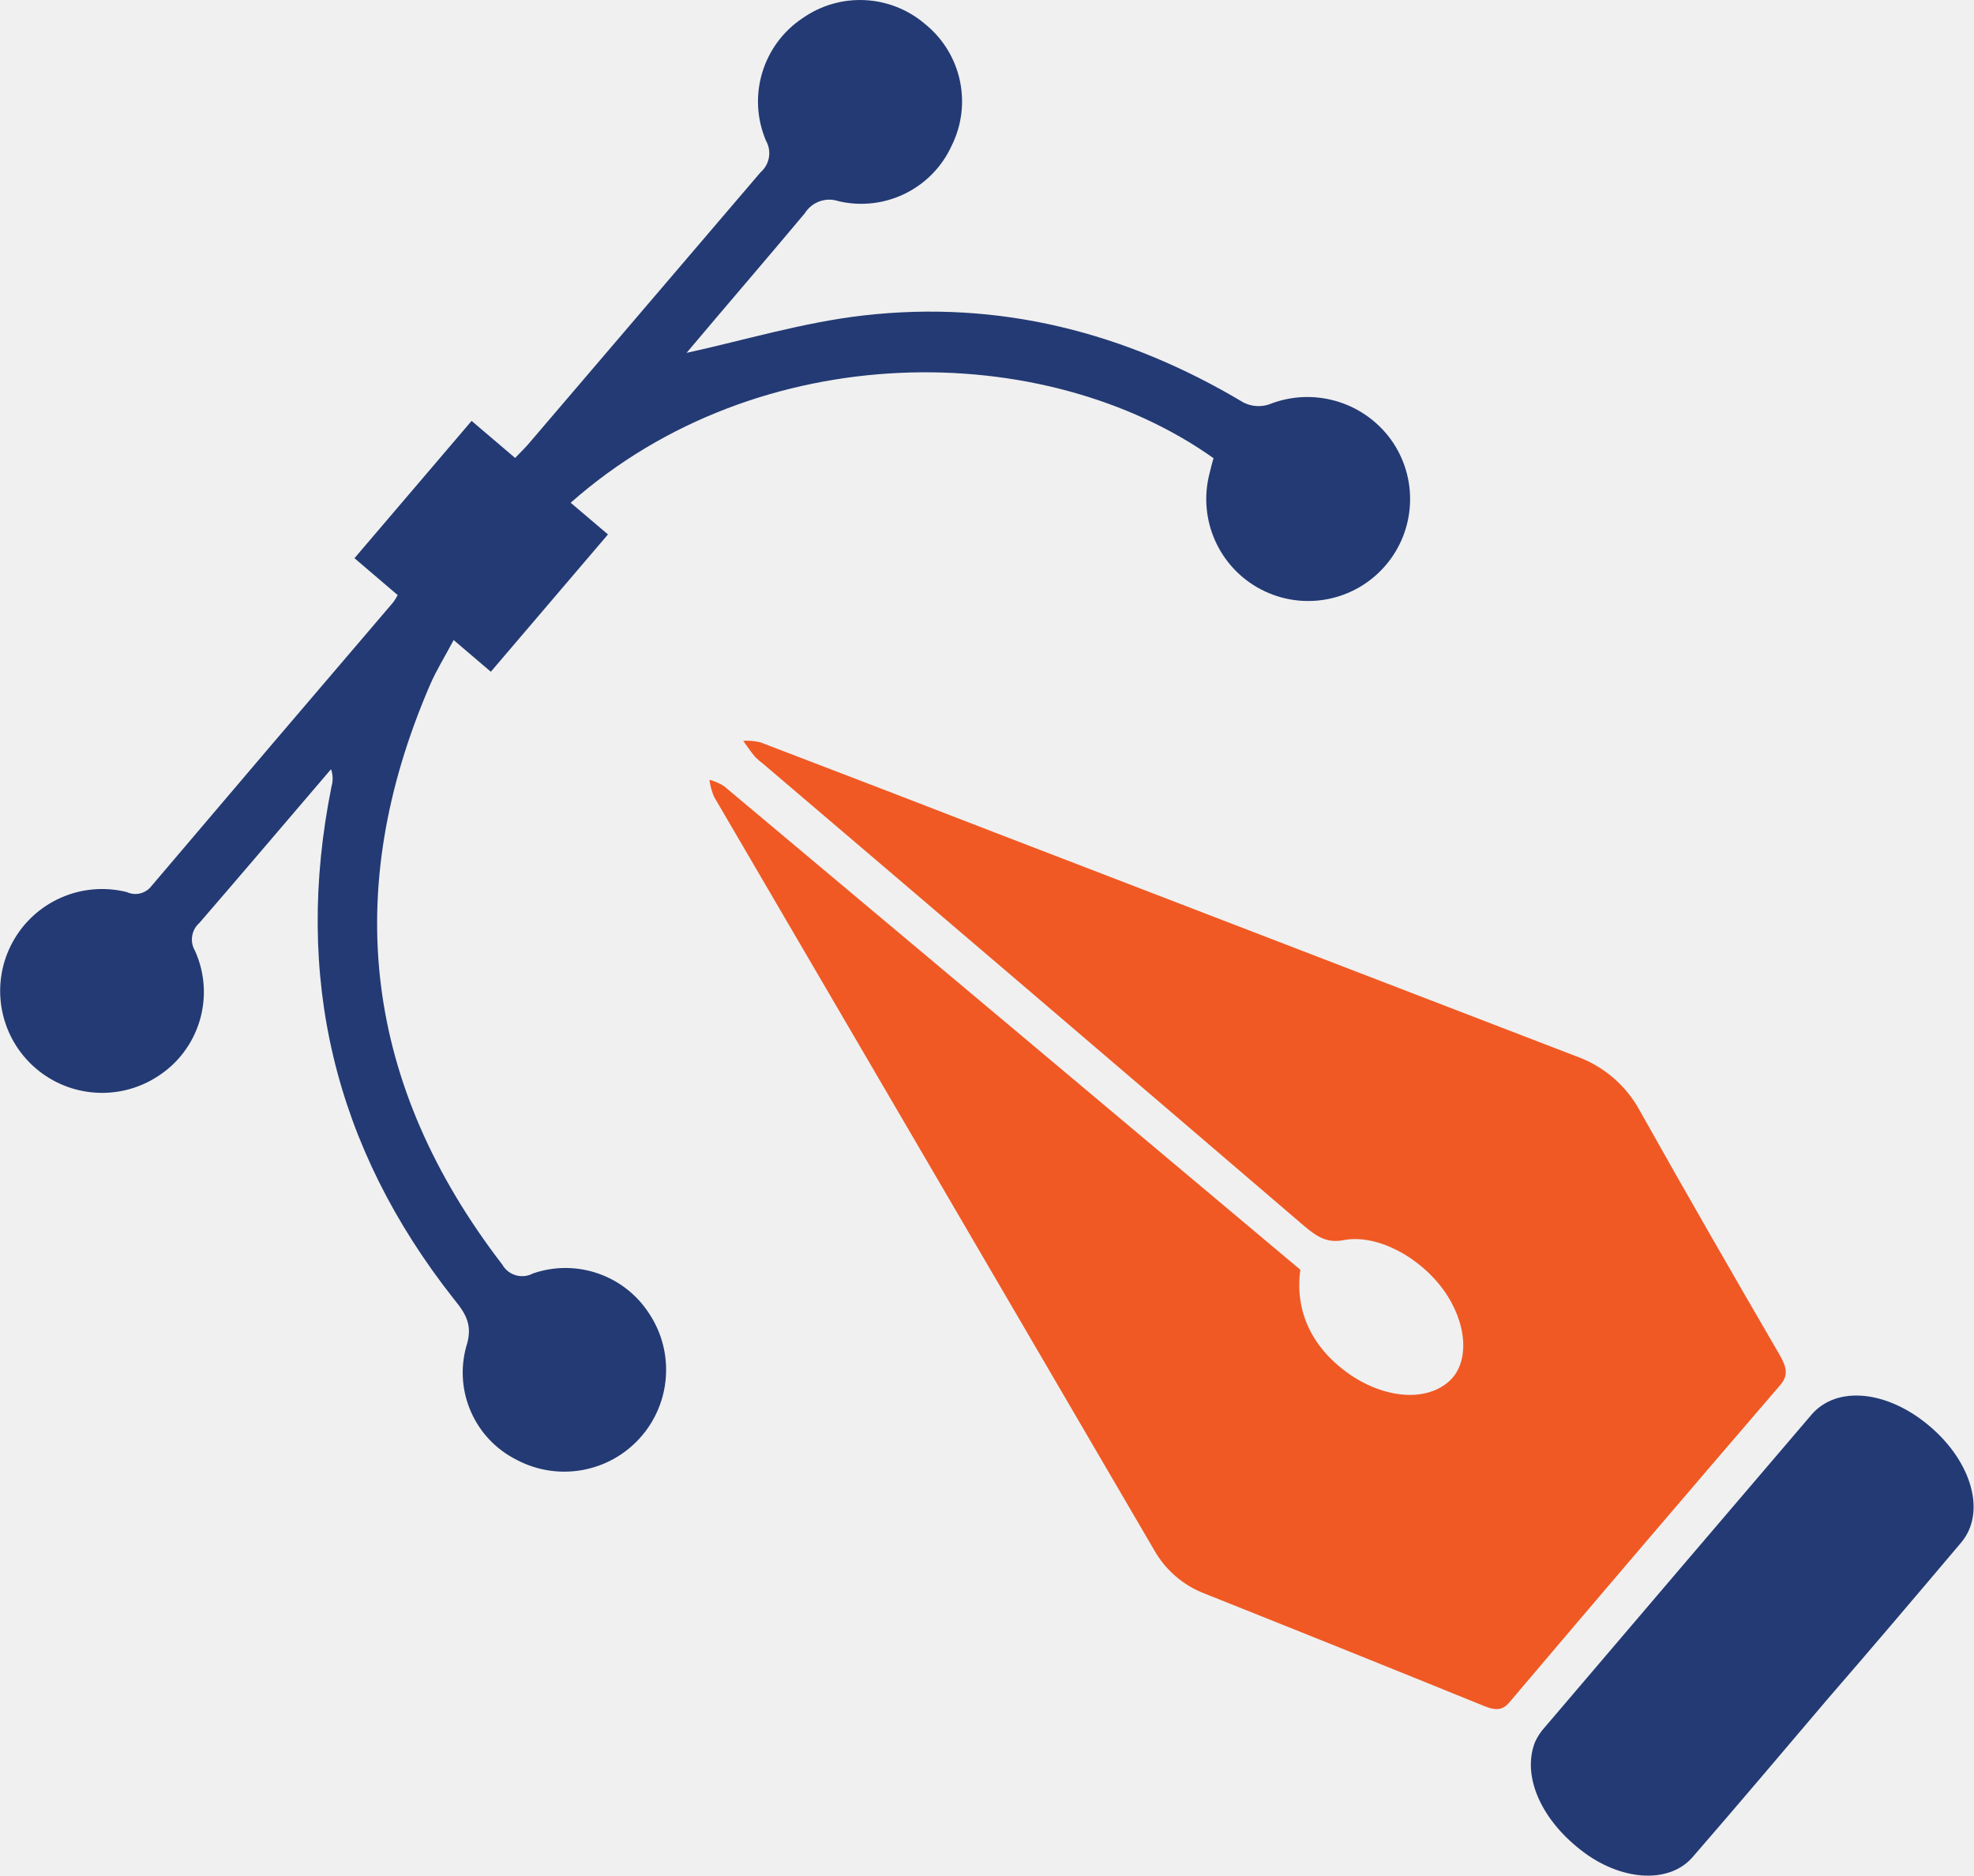
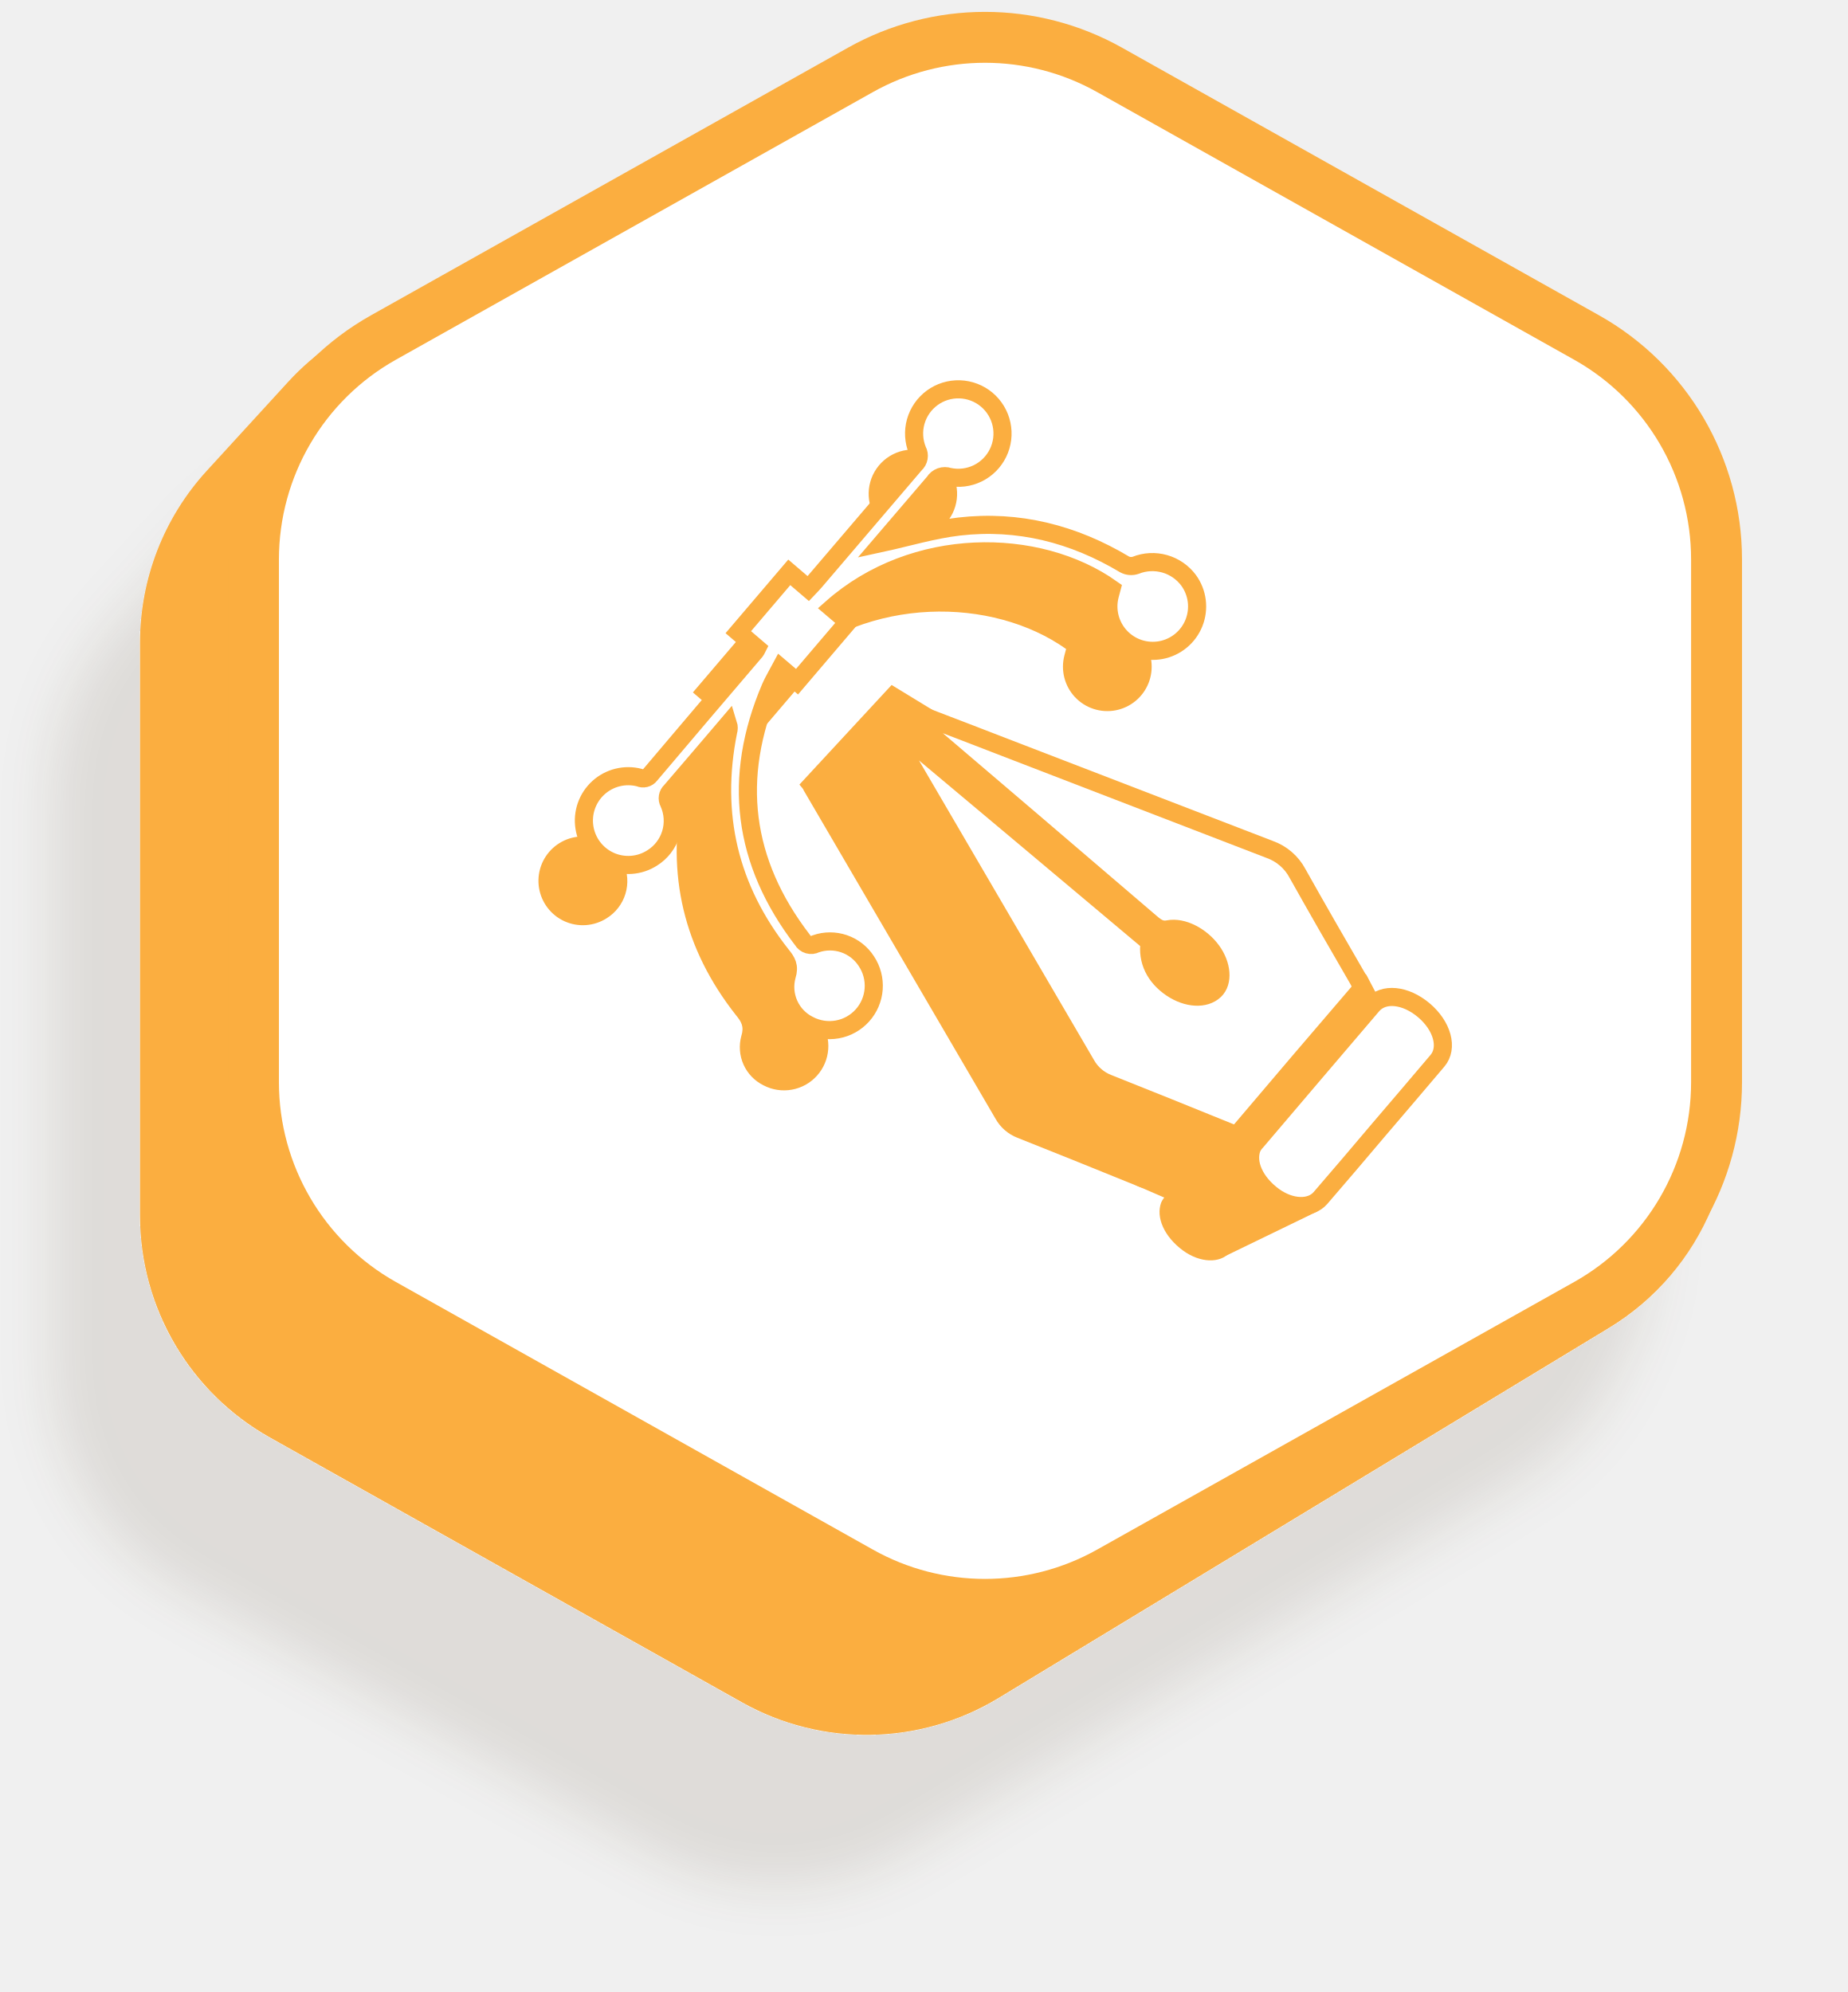
- <svg xmlns="http://www.w3.org/2000/svg" viewBox="0 0 186.89 177.58">
+ <svg xmlns="http://www.w3.org/2000/svg" width="102" height="110" viewBox="0 0 102 110" fill="none">
+   <g filter="url(#filter0_d_397_5612)">
+     <path d="M42.002 9.659C45.882 8.202 50.208 8.531 53.822 10.559L83.149 27.015C86.568 28.933 89.031 32.194 89.942 36.008L95.206 58.054C96.625 63.994 94.045 70.17 88.823 73.337L55.135 93.764C50.801 96.391 45.389 96.483 40.969 94.003L14.908 79.38C10.475 76.892 7.73 72.205 7.73 67.122L7.73 35.486C7.73 31.973 9.046 28.587 11.418 25.996L15.907 21.091C17.402 19.458 19.261 18.201 21.333 17.423L42.002 9.659Z" fill="#FBAE40" />
+     <path d="M47.509 3.859C51.781 1.462 56.992 1.462 61.264 3.859L87.601 18.637C92.034 21.124 94.778 25.811 94.778 30.894L94.778 59.762C94.778 64.845 92.034 69.532 87.601 72.019L61.264 86.796C56.992 89.194 51.781 89.194 47.509 86.796L21.173 72.019C16.74 69.532 13.995 64.845 13.995 59.762L13.995 30.894C13.995 25.811 16.74 21.124 21.173 18.637L47.509 3.859Z" fill="white" stroke="#FBAE40" stroke-width="2.811" />
+   </g>
+   <path d="M43.23 57.825L45.73 55.825L42.73 50.325L40.73 41.325L43.73 37.325L47.23 34.325L49.73 32.825H53.73L58.23 34.325L61.23 36.825L64.23 33.825L59.23 29.825H47.73L40.73 36.325L38.73 41.325L35.73 44.325L36.73 45.825H37.73L38.23 49.325L40.23 54.325L43.23 57.825Z" fill="#FBAE40" />
+   <path d="M49.23 37.825L44.139 43.325L62.73 65.458L64.73 66.325L67.699 69.338L72.73 66.898L76.23 55.325L75.439 53.825L49.23 37.825Z" fill="#FBAE40" />
+   <path d="M58.474 55.026C58.332 56.042 58.766 56.939 59.693 57.566C60.56 58.145 61.533 58.196 62.066 57.693C62.55 57.233 62.479 56.288 61.901 55.496C61.322 54.703 60.302 54.16 59.51 54.315C59.134 54.388 58.89 54.256 58.553 53.967C54.238 50.27 49.918 46.579 45.593 42.894C45.514 42.836 45.441 42.771 45.372 42.701C45.268 42.579 45.177 42.447 45.083 42.318C45.222 42.308 45.361 42.32 45.497 42.353C47.377 43.07 49.261 43.799 51.142 44.525C55.796 46.322 60.45 48.115 65.101 49.905C65.763 50.138 66.314 50.613 66.642 51.233C67.736 53.187 68.86 55.135 69.985 57.076C70.167 57.391 70.198 57.584 70.01 57.802C67.827 60.342 65.656 62.888 63.497 65.438C63.347 65.616 63.198 65.656 62.891 65.532C60.654 64.621 58.416 63.72 56.177 62.829C55.666 62.632 55.24 62.263 54.971 61.785C51.44 55.743 47.91 49.699 44.38 43.654C44.324 43.524 44.287 43.386 44.271 43.245C44.391 43.278 44.505 43.327 44.611 43.392C49.23 47.262 53.851 51.139 58.474 55.026Z" fill="#FBAE40" />
+   <path d="M46.204 33.303C47.597 33.001 49.008 32.572 50.45 32.404C53.717 32.028 56.76 32.805 59.587 34.497C59.68 34.545 59.781 34.574 59.885 34.582C59.988 34.59 60.093 34.578 60.191 34.545C60.703 34.34 61.269 34.31 61.799 34.461C62.33 34.612 62.795 34.934 63.123 35.378C63.365 35.713 63.519 36.103 63.57 36.512C63.621 36.922 63.568 37.338 63.416 37.721C63.264 38.105 63.017 38.444 62.699 38.707C62.381 38.97 62.002 39.148 61.597 39.225C61.192 39.302 60.773 39.275 60.381 39.147C59.989 39.02 59.636 38.795 59.353 38.494C59.071 38.193 58.87 37.825 58.767 37.425C58.665 37.025 58.665 36.606 58.767 36.206C58.798 36.082 58.834 35.952 58.864 35.838C54.79 32.95 47.95 32.897 43.417 36.907L44.313 37.669L41.498 40.972L40.605 40.21C40.394 40.606 40.188 40.936 40.039 41.287C37.908 46.279 38.495 50.927 41.797 55.232C41.869 55.356 41.986 55.448 42.124 55.488C42.261 55.528 42.409 55.512 42.536 55.445C43.042 55.27 43.592 55.269 44.098 55.444C44.605 55.618 45.038 55.958 45.328 56.408C45.629 56.861 45.77 57.401 45.73 57.943C45.69 58.486 45.471 58.999 45.107 59.403C44.743 59.807 44.255 60.078 43.72 60.173C43.185 60.269 42.634 60.184 42.153 59.931C41.665 59.689 41.276 59.285 41.053 58.788C40.831 58.29 40.788 57.731 40.932 57.206C41.097 56.685 40.932 56.421 40.633 56.055C37.756 52.404 36.777 48.295 37.696 43.728C37.737 43.594 37.737 43.45 37.696 43.316L37.143 43.966C36.272 44.983 35.409 45.998 34.533 47.015C34.445 47.094 34.386 47.201 34.366 47.318C34.346 47.435 34.367 47.556 34.424 47.66C34.665 48.194 34.704 48.798 34.533 49.359C34.362 49.92 33.993 50.399 33.495 50.708C33.152 50.926 32.761 51.056 32.355 51.085C31.95 51.114 31.543 51.042 31.173 50.875C30.802 50.708 30.479 50.451 30.233 50.128C29.986 49.804 29.824 49.425 29.76 49.023C29.697 48.621 29.734 48.21 29.869 47.826C30.005 47.442 30.233 47.098 30.534 46.825C30.835 46.552 31.199 46.358 31.594 46.26C31.989 46.163 32.401 46.166 32.795 46.268C32.895 46.315 33.009 46.326 33.117 46.299C33.224 46.272 33.319 46.209 33.386 46.12C35.315 43.839 37.251 41.563 39.193 39.293C39.231 39.239 39.265 39.183 39.295 39.125L38.257 38.236L41.072 34.934L42.117 35.828C42.262 35.675 42.371 35.574 42.48 35.442C44.323 33.279 46.167 31.119 48.013 28.959C48.12 28.867 48.191 28.741 48.215 28.602C48.239 28.463 48.214 28.32 48.145 28.197C47.938 27.692 47.906 27.132 48.053 26.607C48.201 26.081 48.521 25.62 48.961 25.297C49.401 24.975 49.937 24.809 50.482 24.826C51.027 24.844 51.551 25.044 51.97 25.394C52.388 25.744 52.678 26.224 52.792 26.758C52.906 27.292 52.838 27.849 52.599 28.34C52.359 28.831 51.963 29.227 51.472 29.466C50.981 29.705 50.425 29.773 49.892 29.658C49.743 29.606 49.581 29.607 49.433 29.66C49.284 29.713 49.159 29.815 49.077 29.95C48.092 31.101 47.112 32.236 46.204 33.303Z" fill="#FBAE40" />
+   <path d="M71.144 65.362C70.068 66.632 68.995 67.902 67.911 69.152C67.363 69.787 66.256 69.736 65.325 69.06C64.284 68.298 63.802 67.219 64.119 66.393C64.182 66.258 64.268 66.134 64.373 66.027C66.503 63.519 68.636 61.016 70.771 58.516C71.38 57.805 72.596 57.927 73.617 58.788C74.637 59.649 74.975 60.868 74.363 61.582C73.292 62.852 72.216 64.104 71.144 65.362Z" fill="#FBAE40" />
+   <path d="M63.474 52.026C63.332 53.042 63.766 53.939 64.692 54.566C65.561 55.145 66.533 55.196 67.066 54.693C67.55 54.233 67.479 53.288 66.901 52.496C66.322 51.703 65.302 51.16 64.51 51.315C64.134 51.389 63.89 51.257 63.553 50.967C59.238 47.27 54.918 43.579 50.593 39.895C50.514 39.836 50.441 39.772 50.372 39.702C50.268 39.58 50.177 39.447 50.083 39.318C50.222 39.308 50.361 39.32 50.497 39.353C52.377 40.07 54.261 40.799 56.142 41.525C60.796 43.322 65.45 45.115 70.101 46.905C70.763 47.139 71.314 47.613 71.642 48.234C72.736 50.187 73.86 52.135 74.985 54.076C75.167 54.391 75.198 54.584 75.01 54.803C72.827 57.343 70.656 59.888 68.497 62.438C68.347 62.616 68.198 62.657 67.891 62.532C65.654 61.621 63.416 60.72 61.177 59.829C60.666 59.632 60.24 59.263 59.971 58.785C56.44 52.743 52.91 46.7 49.38 40.654C49.324 40.524 49.287 40.386 49.271 40.245C49.391 40.278 49.505 40.328 49.611 40.392C54.23 44.262 58.851 48.14 63.474 52.026Z" fill="white" stroke="#FBAE40" />
+   <path d="M48.712 29.976C50.106 29.673 51.517 29.244 52.959 29.076C56.225 28.701 59.268 29.478 62.096 31.169C62.188 31.218 62.289 31.247 62.393 31.255C62.497 31.263 62.601 31.25 62.7 31.218C63.212 31.012 63.777 30.983 64.308 31.134C64.838 31.285 65.304 31.607 65.632 32.051C65.874 32.385 66.027 32.775 66.079 33.185C66.13 33.594 66.077 34.01 65.925 34.394C65.772 34.778 65.526 35.117 65.208 35.379C64.89 35.642 64.511 35.82 64.105 35.898C63.7 35.974 63.282 35.948 62.89 35.82C62.498 35.692 62.144 35.467 61.862 35.166C61.58 34.865 61.378 34.498 61.276 34.098C61.173 33.698 61.173 33.279 61.276 32.879C61.306 32.755 61.342 32.625 61.373 32.511C57.299 29.623 50.459 29.569 45.925 33.58L46.821 34.342L44.007 37.644L43.113 36.882C42.903 37.279 42.697 37.609 42.547 37.959C40.417 42.951 41.003 47.6 44.306 51.904C44.378 52.029 44.495 52.121 44.632 52.16C44.77 52.2 44.918 52.185 45.045 52.118C45.55 51.942 46.101 51.942 46.607 52.116C47.113 52.291 47.546 52.63 47.837 53.081C48.137 53.533 48.279 54.074 48.239 54.616C48.199 55.158 47.98 55.672 47.615 56.076C47.252 56.479 46.764 56.751 46.229 56.846C45.694 56.942 45.142 56.856 44.661 56.604C44.173 56.362 43.785 55.958 43.562 55.46C43.339 54.963 43.296 54.404 43.441 53.878C43.605 53.357 43.441 53.093 43.141 52.727C40.264 49.077 39.286 44.967 40.204 40.4C40.246 40.266 40.246 40.123 40.204 39.989L39.651 40.639C38.781 41.655 37.918 42.671 37.042 43.687C36.953 43.767 36.895 43.873 36.875 43.991C36.855 44.108 36.875 44.228 36.933 44.332C37.174 44.867 37.213 45.471 37.042 46.032C36.871 46.592 36.502 47.072 36.004 47.38C35.661 47.599 35.269 47.729 34.864 47.758C34.458 47.787 34.052 47.715 33.681 47.548C33.311 47.38 32.988 47.124 32.741 46.8C32.495 46.477 32.332 46.097 32.269 45.695C32.205 45.294 32.243 44.882 32.378 44.498C32.513 44.115 32.741 43.771 33.042 43.498C33.343 43.224 33.708 43.03 34.102 42.933C34.497 42.836 34.91 42.838 35.303 42.94C35.404 42.987 35.517 42.998 35.625 42.971C35.733 42.945 35.828 42.882 35.895 42.793C37.824 40.512 39.759 38.236 41.702 35.965C41.74 35.912 41.774 35.856 41.803 35.798L40.765 34.909L43.58 31.606L44.626 32.501C44.77 32.348 44.88 32.246 44.989 32.114C46.831 29.952 48.676 27.791 50.522 25.632C50.628 25.54 50.699 25.413 50.723 25.274C50.748 25.136 50.723 24.993 50.654 24.87C50.447 24.365 50.414 23.805 50.562 23.279C50.71 22.754 51.029 22.293 51.469 21.97C51.91 21.647 52.445 21.482 52.99 21.499C53.536 21.517 54.06 21.716 54.478 22.066C54.897 22.417 55.186 22.897 55.3 23.431C55.414 23.965 55.346 24.522 55.107 25.012C54.868 25.503 54.471 25.9 53.981 26.139C53.49 26.378 52.934 26.445 52.4 26.331C52.252 26.279 52.09 26.279 51.941 26.332C51.793 26.386 51.667 26.488 51.586 26.623C50.601 27.773 49.621 28.909 48.712 29.976Z" fill="white" stroke="#FBAE40" />
+   <path d="M76.144 62.362C75.068 63.632 73.995 64.902 72.911 66.152C72.363 66.787 71.256 66.736 70.325 66.06C69.284 65.298 68.802 64.219 69.119 63.393C69.182 63.258 69.268 63.134 69.373 63.027C71.503 60.519 73.636 58.016 75.771 55.516C76.38 54.805 77.596 54.927 78.617 55.788C79.637 56.649 79.975 57.868 79.363 58.582C78.292 59.852 77.216 61.104 76.144 62.362Z" fill="white" stroke="#FBAE40" />
  <defs>
-     <style>.cls-1{fill:#f05924;}.cls-2{fill:#233a74;}</style>
+     <filter id="filter0_d_397_5612" x="-0" y="0" width="101.027" height="109.261" filterUnits="userSpaceOnUse" color-interpolation-filters="sRGB">
+       <feFlood flood-opacity="0" result="BackgroundImageFix" />
+       <feColorMatrix in="SourceAlpha" type="matrix" values="0 0 0 0 0 0 0 0 0 0 0 0 0 0 0 0 0 0 127 0" result="hardAlpha" />
+       <feOffset dx="-4.919" dy="8.433" />
+       <feGaussianBlur stdDeviation="1.406" />
+       <feComposite in2="hardAlpha" operator="out" />
+       <feColorMatrix type="matrix" values="0 0 0 0 0.257 0 0 0 0 0.165 0 0 0 0 0.034 0 0 0 0.1 0" />
+       <feBlend mode="normal" in2="BackgroundImageFix" result="effect1_dropShadow_397_5612" />
+       <feBlend mode="normal" in="SourceGraphic" in2="effect1_dropShadow_397_5612" result="shape" />
+     </filter>
  </defs>
-   <g id="Layer_2" data-name="Layer 2">
-     <g id="Layer_1-2" data-name="Layer 1">
-       <path class="cls-1" d="M123.11,120.22c-.55,4,1.16,7.52,4.81,10,3.41,2.27,7.25,2.47,9.35.49,1.91-1.81,1.63-5.53-.65-8.64s-6.3-5.26-9.43-4.65c-1.48.28-2.43-.24-3.76-1.38Q97.92,94.18,72.36,72.41a8,8,0,0,1-.87-.75c-.41-.49-.76-1-1.13-1.52a5.53,5.53,0,0,1,1.62.14q11.13,4.25,22.25,8.56,27.51,10.59,55,21.17a11.09,11.09,0,0,1,6.07,5.24c4.31,7.69,8.73,15.36,13.17,23,.72,1.24.83,2,.1,2.86q-12.9,15-25.66,30.06c-.59.69-1.18.86-2.39.36q-13.22-5.37-26.45-10.64a9.31,9.31,0,0,1-4.77-4.08Q88.48,111.15,67.61,75.45a5.73,5.73,0,0,1-.44-1.62,5.14,5.14,0,0,1,1.35.58Q95.79,97.27,123.11,120.22Z" />
-       <path class="cls-2" d="M65,33.41c5.48-1.2,11.05-2.89,16.73-3.54,12.87-1.48,24.85,1.58,36,8.24a3.15,3.15,0,0,0,2.39.19,9.78,9.78,0,0,1,11.54,3.28,9.65,9.65,0,1,1-17.15,3.26c.11-.5.25-1,.38-1.46-16-11.36-43-11.58-60.86,4.22l3.53,3-11.09,13-3.52-3c-.83,1.57-1.64,2.86-2.24,4.25Q28,94.3,47.56,119.74a2.16,2.16,0,0,0,2.9.83,9.43,9.43,0,0,1,11,3.8,9.64,9.64,0,0,1-12.52,13.86,9.24,9.24,0,0,1-4.8-10.73c.65-2,0-3.08-1.18-4.52q-17-21.56-11.57-48.53a2.66,2.66,0,0,0-.05-1.62l-2.18,2.55c-3.42,4-6.82,8-10.28,12A2.09,2.09,0,0,0,18.45,90a9.48,9.48,0,0,1-3.66,12A9.65,9.65,0,1,1,12,84.46a1.92,1.92,0,0,0,2.34-.57Q25.77,70.42,37.25,57a5.4,5.4,0,0,0,.4-.66l-4.09-3.49,11.09-13,4.12,3.51c.57-.6,1-1,1.42-1.51Q61.1,29.09,72,16.32a2.4,2.4,0,0,0,.52-3A9.48,9.48,0,0,1,76,1.71a9.47,9.47,0,0,1,11.61.59A9.41,9.41,0,0,1,90.1,13.79a9.41,9.41,0,0,1-10.7,5.26,2.74,2.74,0,0,0-3.21,1.15C72.4,24.73,68.54,29.2,65,33.41Z" />
-       <path class="cls-2" d="M173,160.9c-4.25,5-8.47,10-12.75,14.93-2.15,2.49-6.51,2.3-10.19-.37-4.1-3-6-7.24-4.74-10.5a5.29,5.29,0,0,1,.95-1.44q12.6-14.79,25.22-29.56c2.39-2.81,7.19-2.33,11.2,1.07s5.36,8.18,3,11C181.49,151,177.25,156,173,160.9Z" />
-     </g>
-   </g>
</svg>
